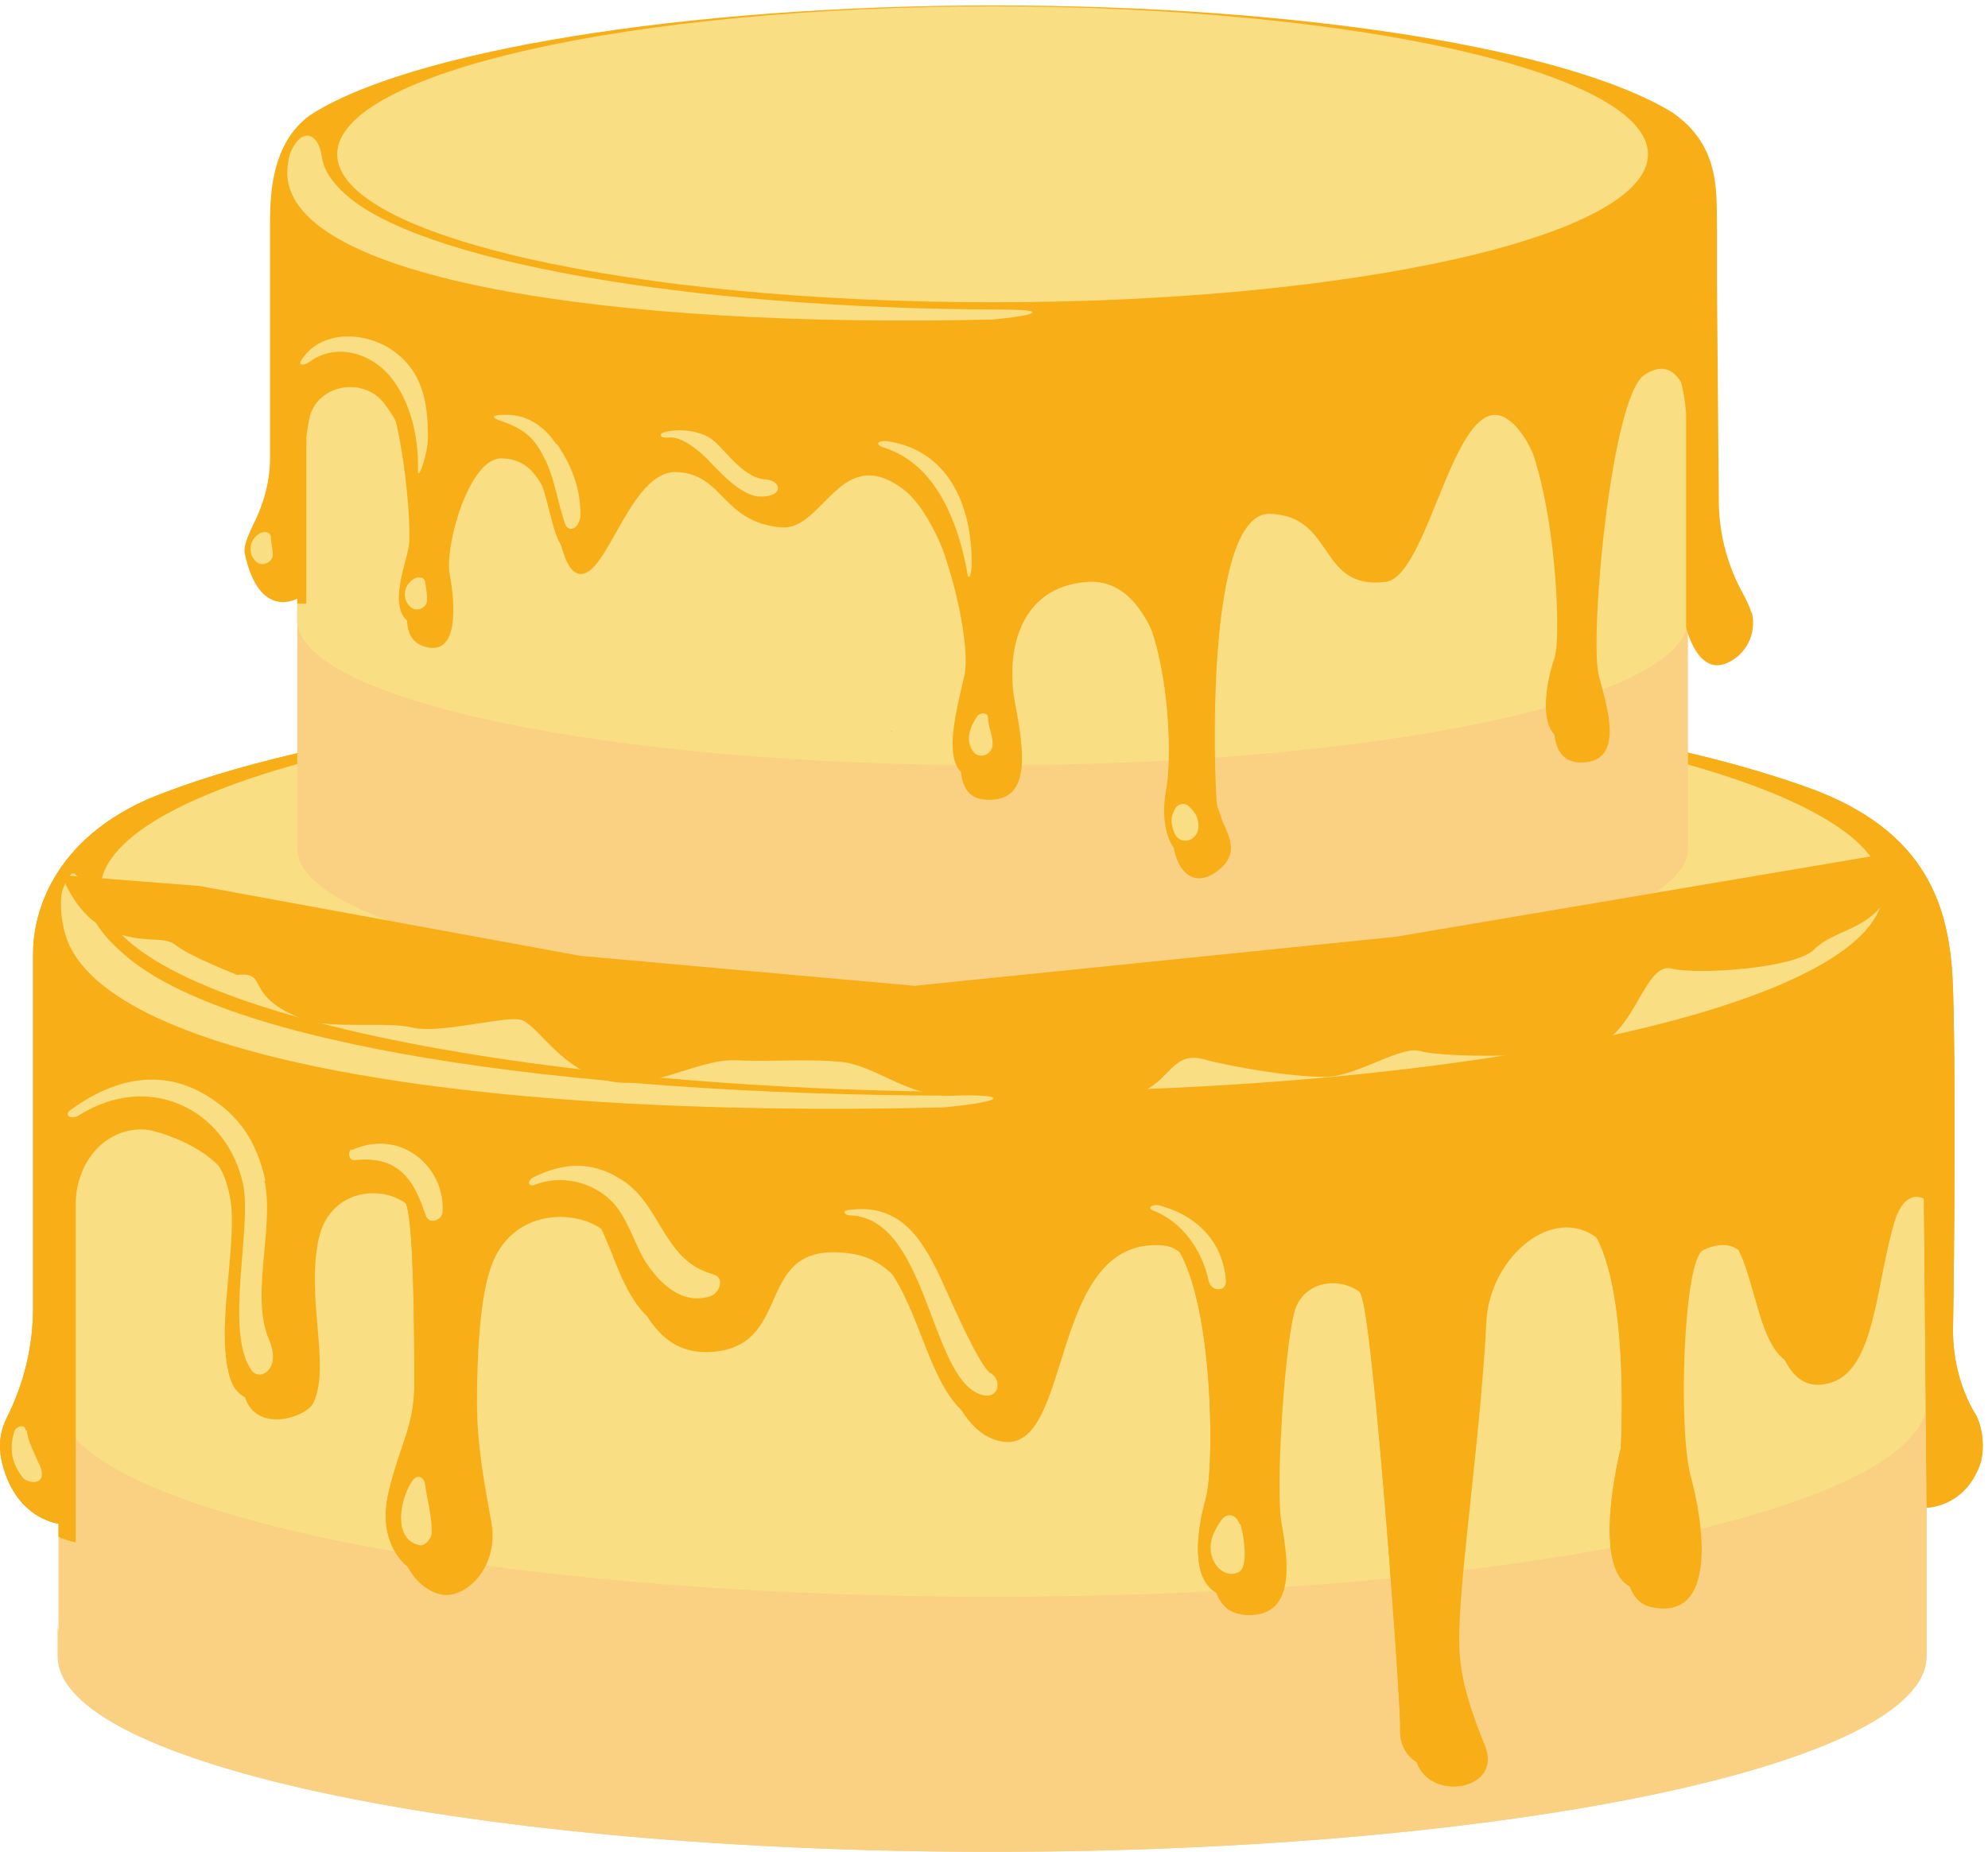
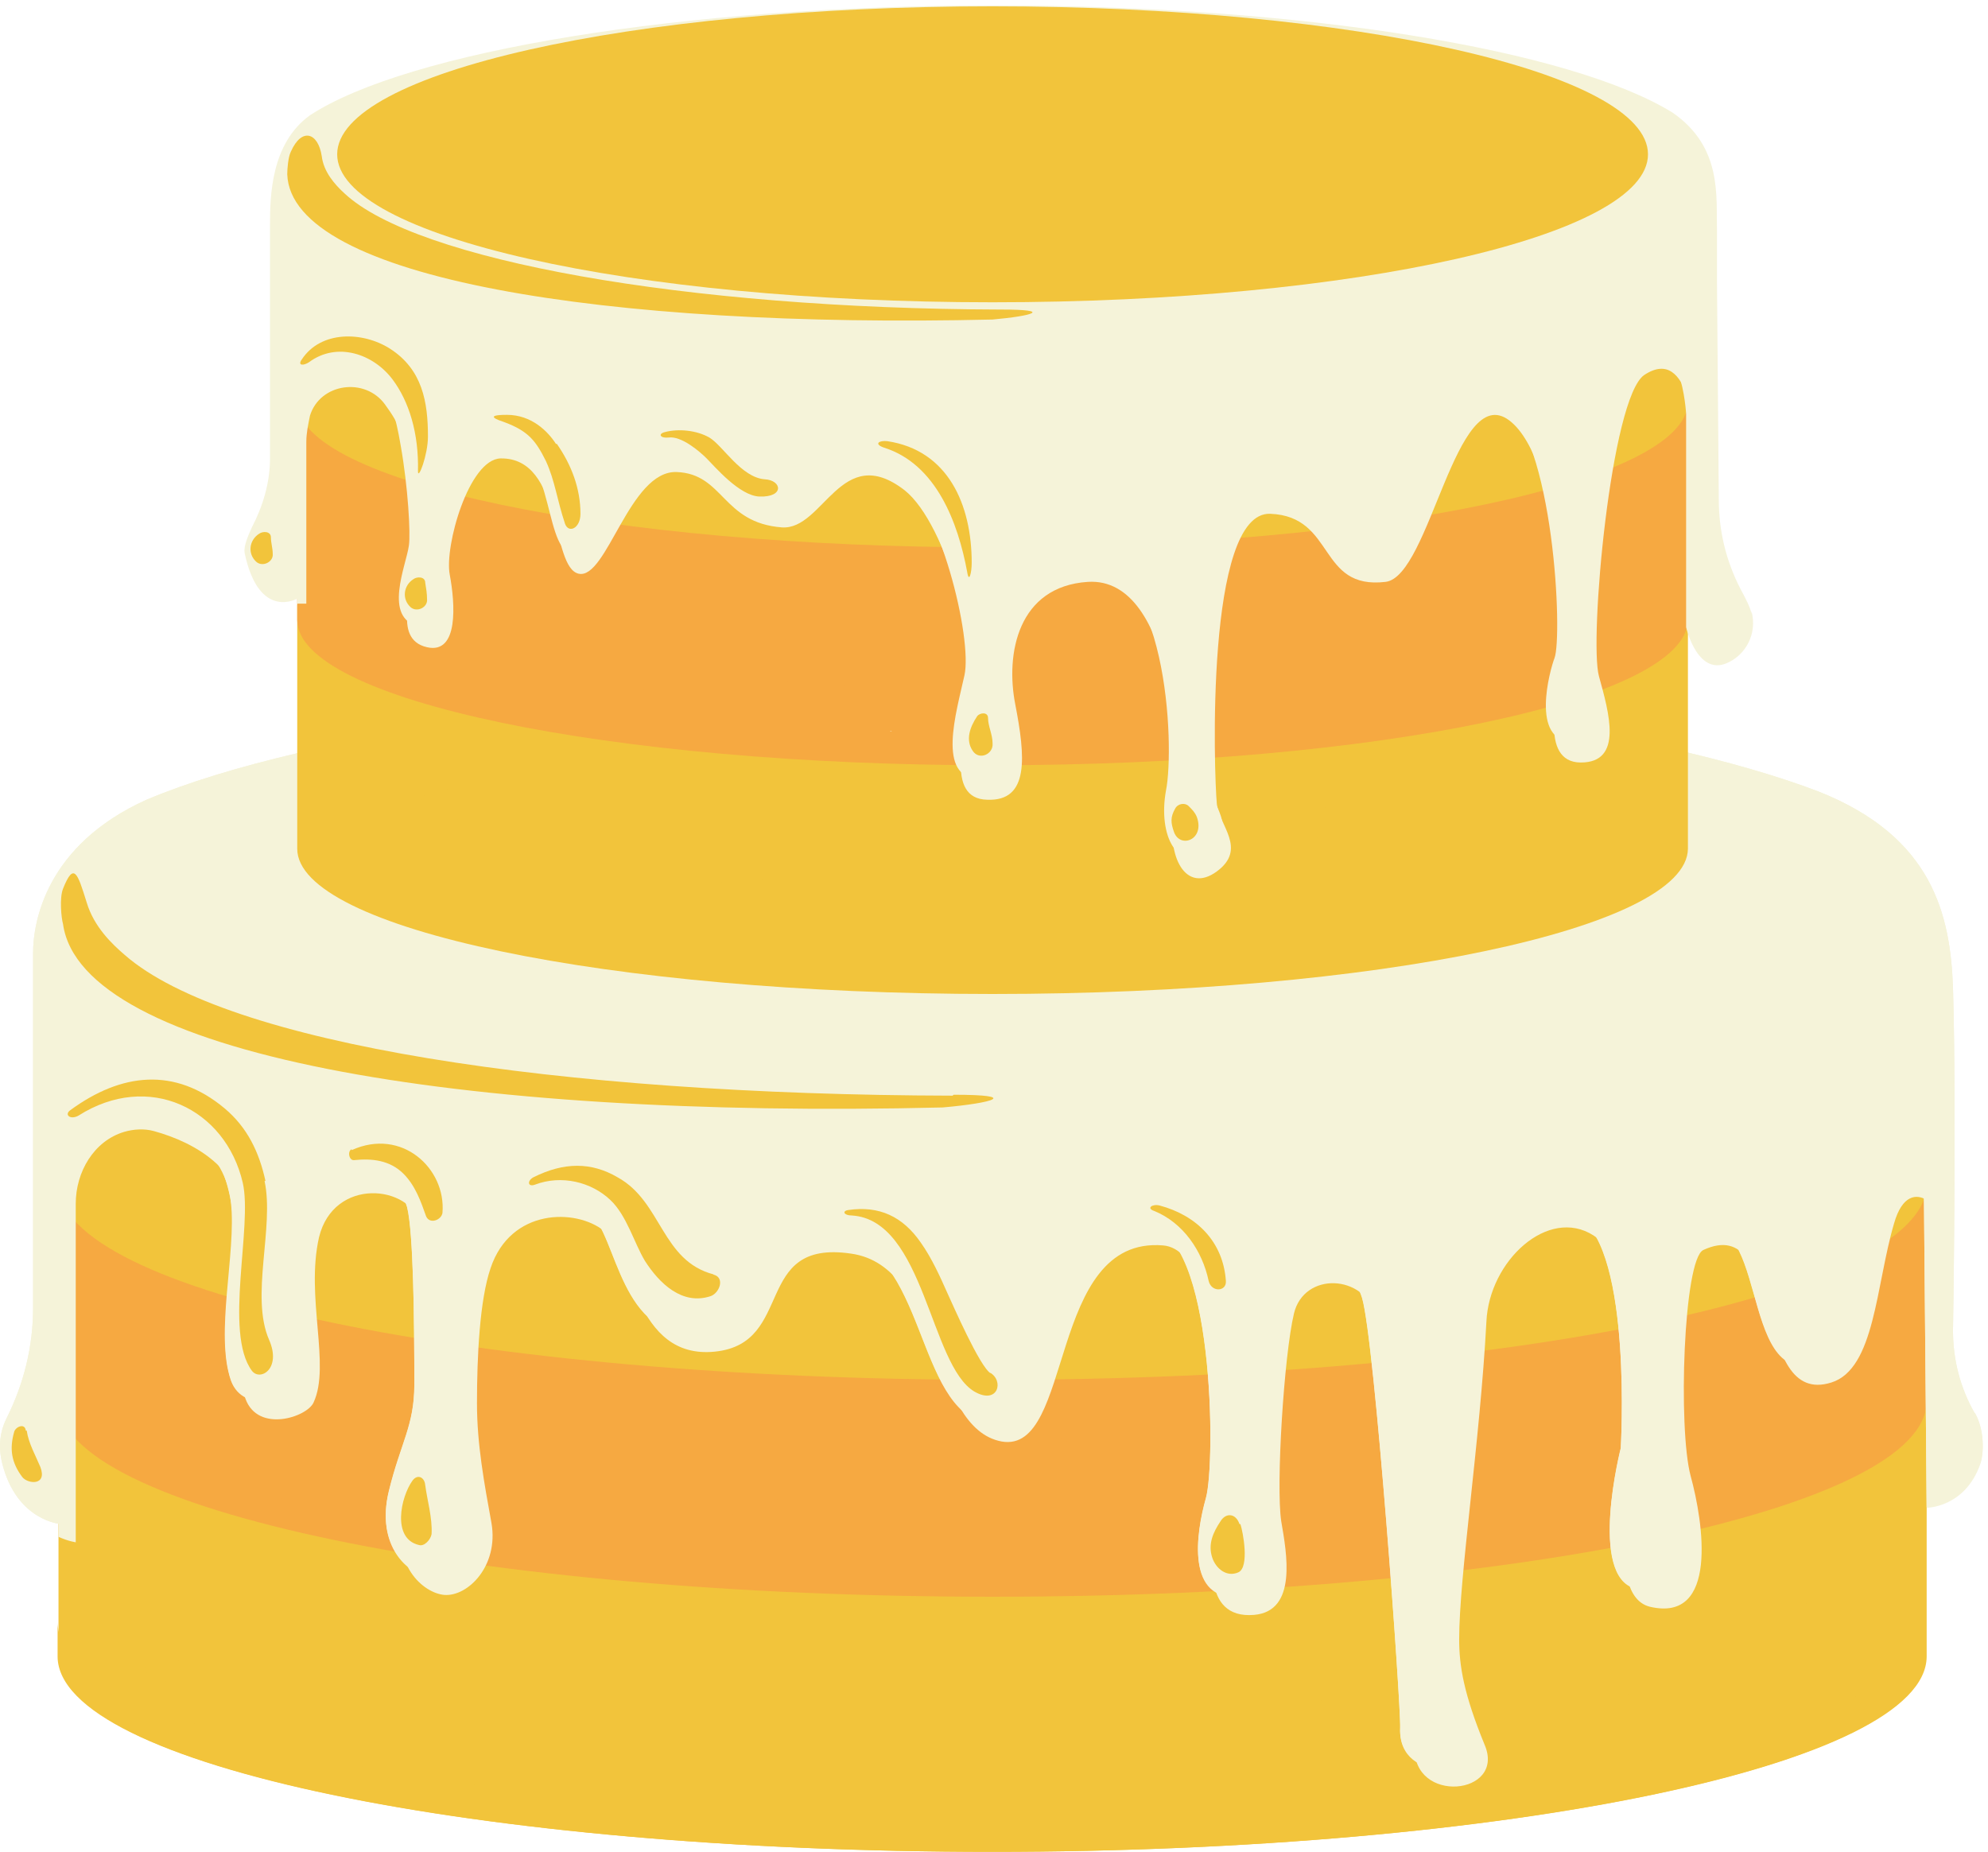
<svg xmlns="http://www.w3.org/2000/svg" width="219" height="204" viewBox="0 0 219 204" fill="none">
-   <path d="M6.444 146.4V182.5C6.544 194.4 52.544 204 109.344 204C166.144 204 212.144 194.4 212.244 182.5V146.4H6.444Z" fill="#FAD082" />
-   <path d="M109.244 200.2C52.544 200.2 6.444 190.6 6.344 178.7V182.5C6.444 194.4 52.444 204 109.244 204C166.044 204 212.044 194.4 212.144 182.5V178.7C212.044 190.6 166.044 200.2 109.244 200.2Z" fill="#FAD082" />
-   <path d="M6.444 118.3V154.4C6.544 166.3 52.544 175.9 109.344 175.9C166.144 175.9 212.144 166.3 212.244 154.4V118.3H6.444Z" fill="#F9DE83" />
-   <path d="M6.444 102.6V130.5C6.544 142.4 52.544 152 109.344 152C166.144 152 212.144 142.4 212.244 130.5V102.6H6.444Z" fill="#F9DE83" />
-   <path d="M217.544 155.7C215.944 152.9 215.144 149.8 215.144 146.6C215.144 146.6 215.544 122.5 215.144 108.8C214.844 100.8 212.944 92.2 200.344 87.2C181.944 80.2 148.044 75.5 109.344 75.5C70.644 75.5 33.944 80.6 16.144 88.1C5.044 93.1 3.644 101.6 3.644 105C3.644 117 3.644 144.1 3.644 144.1C3.644 148.3 2.644 152.4 0.744 156.2C-0.256 158.2 -0.056 160 0.244 161.2C1.844 167.6 6.744 167.9 6.744 167.9V130.6C6.744 127.1 8.744 123.7 12.044 122.7C13.044 122.4 14.244 122.3 15.344 122.6C20.044 123.9 24.844 126.8 25.444 132.5C26.044 138.1 23.644 146.9 25.444 152.1C26.844 155.9 32.244 154.1 32.944 152.5C34.844 148.4 32.044 140.9 33.544 134.3C35.144 127.7 43.544 128.4 44.844 133C45.544 135.8 45.644 145.4 45.644 152.6C45.644 157.1 44.144 159 42.844 164.3C41.344 170.4 45.044 173.5 47.344 173.7C49.944 173.9 53.344 170.5 52.544 165.8C51.744 161.4 50.944 157.1 50.944 152.6C50.944 147.4 51.244 141.2 52.444 137.7C54.644 131.1 61.844 131.1 64.944 133.6C68.044 136.1 68.244 147.8 77.144 146.9C86.044 146 81.244 134.5 92.144 136.1C102.144 137.5 100.744 155.3 108.744 156.8C116.744 158.2 113.744 134.1 126.544 135.2C133.744 135.8 133.944 161.2 132.844 165.1C131.744 169 130.644 176.4 136.544 175.9C141.344 175.5 140.144 169.1 139.544 165.6C138.944 161.7 139.844 147.3 140.944 142.7C142.044 138.1 148.644 138.3 150.044 143C151.444 147.7 154.344 188 154.244 190.4C153.944 196.8 164.344 195.8 161.944 190.2C159.644 184.6 159.144 181.5 159.144 178.6C159.144 171.6 161.444 156.8 162.144 143.6C162.444 136.9 168.944 130.9 173.944 134.1C179.844 137.9 178.544 159.6 178.544 159.6C178.544 159.6 174.944 173.7 180.144 175C187.744 176.8 186.044 165.7 184.644 160.6C183.244 155.4 183.844 136.7 186.044 135.7C195.144 131.5 191.244 153.1 200.144 150.2C204.944 148.7 205.044 139.5 207.044 132.7C208.644 127.4 211.944 130.5 211.944 132.1L212.244 166.1C212.244 166.1 216.444 166.1 218.144 161.3C218.544 160.2 218.644 157.6 217.544 155.7Z" fill="#F8AE17" />
-   <path d="M6.444 119.5V169.3C7.544 169.8 8.344 169.9 8.344 169.9V132.6C8.344 129.1 10.344 125.7 13.644 124.7C14.644 124.4 15.844 124.3 16.944 124.6C21.644 125.9 26.444 128.8 27.044 134.5C27.644 140.1 25.144 148.9 27.044 154.1C28.444 157.9 33.844 156.1 34.544 154.5C36.444 150.4 33.644 142.9 35.144 136.3C36.744 129.7 45.144 130.4 46.444 135C47.244 137.8 47.244 147.4 47.244 154.6C47.244 159.1 45.744 161 44.444 166.3C42.944 172.4 46.644 175.5 48.944 175.7C51.544 175.9 54.944 172.5 54.144 167.8C53.344 163.4 52.544 159.1 52.544 154.6C52.544 149.4 52.844 143.2 54.044 139.7C56.244 133.1 63.444 133.1 66.544 135.6C69.644 138.1 69.844 149.8 78.744 148.9C87.644 148 82.844 136.5 93.744 138.1C103.744 139.5 102.344 157.3 110.344 158.8C118.344 160.2 115.344 136.1 128.144 137.2C135.344 137.8 135.544 163.2 134.444 167.1C133.344 171 132.244 178.4 138.144 177.9C142.944 177.5 141.744 171.1 141.144 167.6C140.544 163.7 141.444 149.3 142.544 144.7C143.644 140.1 150.244 140.3 151.644 145C153.044 149.7 155.944 190 155.844 192.4C155.544 198.8 165.944 197.8 163.544 192.2C161.244 186.6 160.744 183.5 160.744 180.6C160.744 173.6 163.044 158.8 163.744 145.6C164.044 138.9 170.544 132.9 175.544 136.1C181.444 139.9 180.144 161.6 180.144 161.6C180.144 161.6 176.544 175.7 181.744 177C189.344 178.8 187.644 167.7 186.244 162.6C184.844 157.4 185.444 138.7 187.644 137.7C196.744 133.5 192.844 155.1 201.744 152.3C206.544 150.8 206.644 141.6 208.644 134.8C209.544 131.6 211.144 131.5 212.244 132.2V102.8H6.444V119.7V119.5Z" fill="#F8AE17" />
-   <path d="M66.644 158.5C66.644 156.7 65.144 155.2 63.344 155.2C61.544 155.2 60.044 156.7 60.044 158.5C60.044 160.3 61.544 161.8 63.344 161.8C65.144 161.8 66.644 160.3 66.644 158.5Z" fill="#F9DE83" />
-   <path d="M86.344 167C86.344 165.4 85.044 164.2 83.544 164.2C82.044 164.2 80.744 165.5 80.744 167C80.744 168.5 82.044 169.8 83.544 169.8C85.044 169.8 86.344 168.5 86.344 167Z" fill="#F9DE83" />
-   <path d="M115.044 167.5C117.64 167.5 119.744 165.396 119.744 162.8C119.744 160.204 117.64 158.1 115.044 158.1C112.448 158.1 110.344 160.204 110.344 162.8C110.344 165.396 112.448 167.5 115.044 167.5Z" fill="#F9DE83" />
-   <path d="M32.844 162.8C32.844 161.5 31.744 160.5 30.544 160.5C29.344 160.5 28.244 161.6 28.244 162.8C28.244 164 29.344 165.1 30.544 165.1C31.744 165.1 32.844 164 32.844 162.8Z" fill="#F9DE83" />
-   <path d="M58.744 189.5C58.744 188.5 57.944 187.6 56.844 187.6C55.744 187.6 54.944 188.4 54.944 189.5C54.944 190.6 55.744 191.4 56.844 191.4C57.944 191.4 58.744 190.6 58.744 189.5Z" fill="#FAD082" />
-   <path d="M80.244 186.7C80.244 185.1 78.944 183.9 77.444 183.9C75.944 183.9 74.644 185.2 74.644 186.7C74.644 188.2 75.944 189.5 77.444 189.5C78.944 189.5 80.244 188.2 80.244 186.7Z" fill="#FAD082" />
-   <path d="M106.144 197.5C106.144 195.9 104.844 194.7 103.344 194.7C101.844 194.7 100.544 196 100.544 197.5C100.544 199 101.844 200.3 103.344 200.3C104.844 200.3 106.144 199 106.144 197.5Z" fill="#FAD082" />
-   <path d="M19.744 183.4C19.744 182.4 18.944 181.5 17.844 181.5C16.744 181.5 15.944 182.3 15.944 183.4C15.944 184.5 16.744 185.3 17.844 185.3C18.944 185.3 19.744 184.5 19.744 183.4Z" fill="#FAD082" />
-   <path d="M145.544 187.6C145.544 186.3 144.444 185.3 143.244 185.3C142.044 185.3 140.944 186.4 140.944 187.6C140.944 188.8 142.044 189.9 143.244 189.9C144.444 189.9 145.544 188.8 145.544 187.6Z" fill="#FAD082" />
-   <path d="M199.544 178.3C199.544 176.7 198.244 175.5 196.744 175.5C195.244 175.5 193.944 176.8 193.944 178.3C193.944 179.8 195.244 181.1 196.744 181.1C198.244 181.1 199.544 179.8 199.544 178.3Z" fill="#FAD082" />
-   <path d="M189.844 189.5C189.844 188.3 188.944 187.4 187.744 187.4C186.544 187.4 185.644 188.3 185.644 189.5C185.644 190.7 186.544 191.6 187.744 191.6C188.944 191.6 189.844 190.7 189.844 189.5Z" fill="#FAD082" />
-   <path d="M179.344 186.7C179.344 184.9 177.844 183.4 176.044 183.4C174.244 183.4 172.744 184.9 172.744 186.7C172.744 188.5 174.244 190 176.044 190C177.844 190 179.344 188.5 179.344 186.7Z" fill="#FAD082" />
-   <path d="M217.544 155.7C215.944 152.9 215.144 149.8 215.144 146.6C215.144 146.6 215.544 122.5 215.144 108.8C214.844 100.8 212.944 92.2 200.344 87.2C181.944 80.2 148.044 75.5 109.344 75.5C70.644 75.5 33.944 80.6 16.144 88.1C5.044 93.1 3.644 101.6 3.644 105C3.644 117 3.644 144.1 3.644 144.1C3.644 148.3 2.644 152.4 0.744 156.2C-0.256 158.2 -0.056 160 0.244 161.2C1.844 167.6 6.744 167.9 6.744 167.9V130.6C6.744 127.1 8.744 123.7 12.044 122.7C13.044 122.4 23.244 120.1 25.444 132.4C26.444 138 23.644 146.8 25.444 152C26.844 155.8 32.244 154 32.944 152.4C34.844 148.3 32.044 140.8 33.544 134.2C35.144 127.6 43.544 128.3 44.844 132.9C45.544 135.7 45.644 145.3 45.644 152.5C45.644 157 44.144 158.9 42.844 164.2C41.344 170.3 45.044 173.4 47.344 173.6C49.944 173.8 53.344 170.4 52.544 165.7C51.744 161.3 50.944 157 50.944 152.5C50.944 147.3 51.244 141.1 52.444 137.6C54.644 131 61.844 131 64.944 133.5C68.044 136 68.244 147.7 77.144 146.8C86.044 145.9 81.244 134.4 92.144 136C102.144 137.4 100.744 155.2 108.744 156.7C116.744 158.1 113.744 134 126.544 135.1C133.744 135.7 133.944 161.1 132.844 165C131.744 168.9 130.644 176.3 136.544 175.8C141.344 175.4 140.144 169 139.544 165.5C138.944 161.6 139.844 147.2 140.944 142.6C142.044 138 148.644 138.2 150.044 142.9C151.444 147.6 154.344 187.9 154.244 190.3C153.944 196.7 164.344 195.7 161.944 190.1C159.644 184.5 159.144 181.4 159.144 178.5C159.144 171.5 161.444 156.7 162.144 143.5C162.444 136.8 168.944 130.8 173.944 134C179.844 137.8 178.544 159.5 178.544 159.5C178.544 159.5 174.944 173.6 180.144 174.9C187.744 176.7 186.044 165.6 184.644 160.5C183.244 155.3 183.844 136.6 186.044 135.6C195.144 131.4 191.244 153 200.144 150.1C204.944 148.6 205.044 139.4 207.044 132.6C208.644 127.3 211.944 130.4 211.944 132L212.244 166C212.244 166 216.444 166 218.144 161.2C218.544 160.1 218.644 157.5 217.544 155.6V155.7Z" fill="#F8AE17" />
-   <path d="M207.444 98.1C207.444 110.4 163.444 120.3 109.244 120.3C55.044 120.3 11.044 110.4 11.044 98.1C11.044 85.8 55.044 75.9 109.244 75.9C163.444 75.9 207.444 85.8 207.444 98.1Z" fill="#F9DE83" />
-   <path d="M104.944 120.7C61.344 120.6 24.944 115 13.744 105.2C12.344 104 10.344 102.1 9.544 99.4C8.544 96.2 8.144 94.9 6.944 97.9C6.544 98.9 6.744 101.1 6.944 101.8C8.944 116.1 50.244 123.3 103.844 122C109.544 121.5 112.344 120.6 105.044 120.6L104.944 120.7Z" fill="#F9DE83" />
-   <path d="M2.844 157.6C2.744 156.7 1.644 157.2 1.544 157.8C1.044 159.6 1.244 161.1 2.444 162.7C3.044 163.5 5.244 163.7 4.444 161.6C3.944 160.4 3.144 159 2.944 157.6H2.844Z" fill="#F9DE83" />
-   <path d="M29.244 130.1C28.544 126.9 27.244 124.2 24.744 122.1C19.244 117.5 13.344 118.2 7.744 122.3C7.044 122.8 7.744 123.4 8.644 122.9C16.344 118 24.844 122.1 26.744 130.3C27.844 135.1 24.644 146.8 27.744 151C28.644 152.2 31.044 150.8 29.644 147.6C27.544 142.8 30.244 135.2 29.144 130.1H29.244Z" fill="#F9DE83" />
-   <path d="M46.844 163.7C46.844 162.8 46.044 162.3 45.444 163.1C44.144 164.9 43.144 169.5 46.144 170.2C46.744 170.4 47.444 169.6 47.544 169C47.644 167.2 47.044 165.2 46.844 163.6V163.7Z" fill="#F9DE83" />
-   <path d="M78.644 140.4C72.844 138.9 72.944 132.4 68.044 129.7C65.144 128 62.144 128 58.744 129.7C58.044 130.1 58.144 130.8 58.944 130.5C61.844 129.4 65.144 130.2 67.244 132.2C69.044 133.9 69.844 136.9 71.044 138.9C72.644 141.4 75.144 143.8 78.244 142.8C79.244 142.5 79.944 140.7 78.544 140.4H78.644Z" fill="#F9DE83" />
-   <path d="M38.744 126.6C38.244 126.8 38.444 127.9 39.044 127.8C40.944 127.6 42.944 127.8 44.444 129.3C45.744 130.6 46.344 132.3 46.944 134C47.344 134.9 48.644 134.4 48.744 133.6C49.144 128.7 44.244 124.2 38.744 126.7V126.6Z" fill="#F9DE83" />
-   <path d="M109.144 151.3C107.944 150.6 104.944 143.7 104.344 142.4C103.544 140.6 102.644 138.6 101.444 136.9C99.444 134 96.844 132.8 93.444 133.3C92.744 133.4 92.944 133.9 93.844 133.9C101.844 134.4 102.444 150.4 107.344 153.3C109.944 154.8 110.644 152.1 109.044 151.2L109.144 151.3Z" fill="#F9DE83" />
-   <path d="M127.744 132.8C126.944 132.6 126.244 133.1 127.144 133.4C130.344 134.7 132.444 137.8 133.144 141.1C133.444 142.4 135.144 142.3 135.044 141.1C134.744 136.8 131.844 133.9 127.744 132.8Z" fill="#F9DE83" />
-   <path d="M136.544 167.9C136.144 166.7 135.044 166.6 134.444 167.6C133.644 168.8 133.044 170.1 133.544 171.6C133.944 172.8 135.144 173.8 136.444 173.2C137.644 172.6 136.944 168.8 136.644 167.9H136.544Z" fill="#F9DE83" />
-   <path d="M32.744 66.6V93.5C32.744 102.3 67.044 109.5 109.344 109.5C151.644 109.5 185.844 102.3 185.944 93.5V66.6H32.744Z" fill="#FAD082" />
-   <path d="M32.744 41.4V68.3C32.744 77.1 67.044 84.3 109.344 84.3C151.644 84.3 185.844 77.1 185.944 68.3V41.4H32.744Z" fill="#F9DE83" />
-   <path d="M32.744 19.5V44.3C32.744 53.1 67.044 60.3 109.344 60.3C151.644 60.3 185.844 53.1 185.944 44.3V19.5H32.744Z" fill="#F9DE83" />
-   <path d="M32.744 19.5V66.5H33.744V48.7C33.744 47.7 33.944 46.8 34.144 45.8C35.244 42.2 40.244 41.5 42.444 44.6C44.044 46.8 44.444 47.9 45.044 51.4C45.844 55.9 46.144 61.1 45.944 62.4C45.644 64.6 43.044 70.4 47.044 71.3C50.544 72.1 50.144 66.5 49.544 63.3C48.944 60.2 51.644 50.6 55.144 50.5C62.044 50.4 60.644 62.5 63.744 63.2C66.844 63.9 69.344 51.8 74.544 52C79.744 52.2 79.544 57.6 86.144 58.1C90.744 58.4 92.644 48.6 99.644 54C104.444 57.8 108.044 72.6 107.144 76.7C106.244 80.8 104.044 88 108.744 88.1C113.444 88.3 112.944 83.3 111.844 77.6C110.744 72 112.144 64.6 119.844 64.1C129.444 63.5 130.344 84.4 129.344 89.4C128.444 94.4 130.644 98.5 134.044 96C137.444 93.5 134.244 90.9 134.044 88.5C133.744 85.4 132.744 56.3 139.944 56.6C147.144 56.9 145.144 65 152.644 64.1C157.544 63.5 160.344 41.9 166.244 46.3C172.144 50.7 173.044 72.5 172.144 74.8C171.644 76.1 169.444 84 174.144 84C178.844 84 177.244 78.5 176.144 74.5C175.044 70.6 177.444 43.8 181.144 41.3C183.744 39.6 185.044 41.4 185.844 43.5V19.2H32.644L32.744 19.5Z" fill="#F8AE17" />
-   <path d="M94.344 72.6C94.344 70.3 92.444 68.4 90.144 68.4C87.844 68.4 85.944 70.3 85.944 72.6C85.944 74.9 87.844 76.8 90.144 76.8C92.444 76.8 94.344 74.9 94.344 72.6Z" fill="#F9DE83" />
-   <path d="M66.244 67.5C66.244 66.5 65.444 65.6 64.344 65.6C63.244 65.6 62.444 66.4 62.444 67.5C62.444 68.6 63.244 69.4 64.344 69.4C65.444 69.4 66.244 68.6 66.244 67.5Z" fill="#F9DE83" />
-   <path d="M74.644 76.4C74.644 75.4 73.844 74.5 72.744 74.5C71.644 74.5 70.844 75.3 70.844 76.4C70.844 77.5 71.644 78.3 72.744 78.3C73.844 78.3 74.644 77.5 74.644 76.4Z" fill="#F9DE83" />
-   <path d="M155.344 70.8C155.344 69.2 154.044 68 152.544 68C151.044 68 149.744 69.3 149.744 70.8C149.744 72.3 151.044 73.6 152.544 73.6C154.044 73.6 155.344 72.3 155.344 70.8Z" fill="#F9DE83" />
-   <path d="M149.244 91C149.244 89.7 148.144 88.7 146.944 88.7C145.744 88.7 144.644 89.8 144.644 91C144.644 92.2 145.744 93.3 146.944 93.3C148.144 93.3 149.244 92.2 149.244 91Z" fill="#FAD082" />
-   <path d="M170.844 96.1C170.844 94.8 169.744 93.8 168.544 93.8C167.344 93.8 166.244 94.9 166.244 96.1C166.244 97.3 167.344 98.4 168.544 98.4C169.744 98.4 170.844 97.3 170.844 96.1Z" fill="#FAD082" />
-   <path d="M158.644 98.5C158.644 97.7 158.044 97.1 157.244 97.1C156.444 97.1 155.844 97.7 155.844 98.5C155.844 99.3 156.444 99.9 157.244 99.9C158.044 99.9 158.644 99.3 158.644 98.5Z" fill="#FAD082" />
-   <path d="M50.744 89.1C50.744 87.8 49.644 86.8 48.444 86.8C47.244 86.8 46.144 87.9 46.144 89.1C46.144 90.3 47.244 91.4 48.444 91.4C49.644 91.4 50.744 90.3 50.744 89.1Z" fill="#FAD082" />
-   <path d="M61.044 97.5C61.044 96.7 60.444 96.1 59.644 96.1C58.844 96.1 58.244 96.7 58.244 97.5C58.244 98.3 58.844 98.9 59.644 98.9C60.444 98.9 61.044 98.3 61.044 97.5Z" fill="#FAD082" />
-   <path d="M84.044 97.5C84.044 96.2 82.944 95.2 81.744 95.2C80.544 95.2 79.444 96.3 79.444 97.5C79.444 98.7 80.544 99.8 81.744 99.8C82.944 99.8 84.044 98.7 84.044 97.5Z" fill="#FAD082" />
-   <path d="M192.944 67.6C192.844 67 192.344 66 191.744 64.9C190.144 61.8 189.344 58.5 189.344 55L189.144 30.9C189.144 30.9 189.144 26.8 189.144 25.4C189.044 21.6 189.744 16.2 184.244 12.4C173.044 5.5 143.844 0.6 109.444 0.6C75.044 0.6 44.844 5.7 34.144 12.7C29.844 15.8 29.744 21.6 29.744 24.8C29.744 26.7 29.744 30.9 29.744 30.9V50.5C29.744 53.2 28.944 55.8 27.744 58.1C27.244 59.2 26.844 60.2 26.944 60.9C28.544 68.5 32.844 65.9 32.844 65.9V46.4C32.844 45.4 33.044 44.4 33.244 43.5C34.344 39.9 39.344 39.2 41.544 42.3C43.144 44.5 43.544 45.6 44.144 49.1C44.944 53.6 45.244 58.8 45.044 60.1C44.744 62.3 42.144 68.1 46.144 69C49.644 69.8 49.244 64.1 48.644 61C48.044 57.9 50.744 48.3 54.244 48.2C61.144 48.1 59.744 60.2 62.844 60.9C65.944 61.6 68.444 49.5 73.644 49.7C78.844 49.9 78.644 55.3 85.244 55.8C89.844 56.1 91.744 46.3 98.744 51.7C103.544 55.5 107.144 70.3 106.244 74.4C105.344 78.5 103.144 85.7 107.844 85.8C112.544 86 112.044 81 110.944 75.3C109.844 69.7 111.244 62.3 118.944 61.8C128.544 61.2 129.444 82.1 128.444 87.1C127.544 92.1 129.744 96.2 133.144 93.7C136.544 91.2 133.344 88.6 133.144 86.2C132.844 83.1 131.844 54 139.044 54.3C146.244 54.6 144.244 62.7 151.744 61.8C156.644 61.2 159.444 39.6 165.344 44C171.244 48.4 172.144 70.2 171.244 72.5C170.744 73.8 168.544 81.7 173.244 81.7C177.944 81.7 176.344 76.2 175.244 72.2C174.144 68.3 176.544 41.5 180.244 39C185.244 35.7 185.744 45.6 185.744 45.6V69.1C185.744 69.1 187.044 74.8 190.544 72.9C192.144 72.1 193.644 70 192.944 67.3V67.6Z" fill="#F8AE17" />
-   <path d="M110.144 34.1C75.544 34 45.844 28.7 37.944 21.3C36.844 20.3 35.644 18.9 35.444 17.2C35.044 14.6 33.244 14 32.044 16.7C31.744 17.3 31.644 18.6 31.644 19.2C32.044 30.7 66.844 36.2 109.344 35.2C113.844 34.8 116.044 34.1 110.244 34.1H110.144Z" fill="#F9DE83" />
-   <path d="M46.844 64.2C46.844 63.5 45.944 63.5 45.544 63.8C44.444 64.5 44.244 66 45.244 66.9C45.944 67.5 47.144 66.9 47.044 66C47.044 65.4 46.944 64.8 46.844 64.2Z" fill="#F9DE83" />
-   <path d="M29.844 59.2C29.844 58.5 28.944 58.5 28.544 58.8C27.444 59.5 27.244 61 28.244 61.9C28.944 62.5 30.144 61.9 30.044 61C30.044 60.4 29.844 59.8 29.844 59.2Z" fill="#F9DE83" />
-   <path d="M42.944 38.4C39.944 36.5 35.344 36.4 33.244 39.6C32.744 40.3 33.444 40.3 34.044 39.9C37.144 37.6 41.144 39 43.244 41.8C45.044 44.2 46.144 47.7 46.044 51.9C46.044 53 47.144 50.1 47.144 48.1C47.144 44.3 46.544 40.7 42.944 38.4Z" fill="#F9DE83" />
-   <path d="M61.244 48.9C60.344 47.5 58.544 45.7 55.844 45.7C53.144 45.7 54.944 46.3 55.544 46.5C58.244 47.5 59.044 48.6 60.144 50.8C61.144 53 61.344 55 62.244 57.7C62.644 58.8 63.944 58.2 63.944 56.6C63.944 53.8 62.944 51.2 61.344 48.9H61.244Z" fill="#F9DE83" />
-   <path d="M84.244 52.8C81.644 52.6 79.644 49.1 78.144 48.2C76.744 47.4 74.744 47.2 73.244 47.6C72.444 47.8 72.744 48.3 73.644 48.2C75.044 48 77.044 49.7 77.844 50.5C78.744 51.4 81.444 54.6 83.644 54.7C86.444 54.8 86.144 52.9 84.244 52.8Z" fill="#F9DE83" />
-   <path d="M97.744 48.6C96.844 48.5 96.244 48.9 97.344 49.3C103.144 51.1 105.544 57.6 106.544 63C106.744 64.3 107.044 63.1 107.044 62C107.044 55.6 104.444 49.6 97.744 48.6Z" fill="#F9DE83" />
-   <path d="M108.844 79.1C108.844 78.4 107.944 78.5 107.644 78.9C106.844 80.1 106.344 81.5 107.144 82.7C107.844 83.8 109.444 83.1 109.344 81.9C109.344 80.9 108.844 80 108.844 79.1Z" fill="#F9DE83" />
-   <path d="M131.844 90C131.644 89.5 131.344 89.2 130.944 88.8C130.544 88.4 129.744 88.5 129.444 89.1C128.944 90 128.944 90.6 129.344 91.7C130.044 93.5 132.744 92.5 131.844 90Z" fill="#F9DE83" />
-   <path d="M181.544 17C181.544 26 149.244 33.3 109.344 33.3C69.444 33.3 37.144 26 37.144 17C37.144 8 69.444 0.7 109.344 0.7C149.244 0.7 181.544 8 181.544 17Z" fill="#F9DE83" />
-   <path d="M6.844 96.4C6.844 96.4 8.244 100.9 12.044 102.5C15.844 104.1 17.944 103 19.344 104.1C20.744 105.3 26.144 107.4 26.144 107.4C29.744 107 26.644 109.7 33.444 112.3C36.344 113.4 42.644 112.5 45.444 113.2C48.244 113.9 55.344 112 57.144 112.3C59.044 112.5 61.144 117.2 66.344 118.9C71.544 120.5 76.644 116.6 81.144 116.8C84.644 117 89.144 116.6 92.844 117C96.644 117.5 100.144 120.9 105.044 120.7C109.944 120.5 123.744 121.4 126.344 120C128.944 118.6 129.444 115.8 132.644 116.7C135.944 117.6 143.244 118.8 146.444 118.6C149.744 118.4 154.444 115.1 156.544 115.8C158.644 116.5 172.744 116.7 176.444 114.9C180.244 113 181.344 106 184.144 106.7C186.944 107.4 197.744 106.7 199.844 104.6C201.944 102.5 205.444 102.5 207.544 99.4C209.644 96.3 206.944 94.2 206.944 94.2L153.744 103.2L100.744 108.6L63.944 105.3L21.944 97.6L6.644 96.4H6.844Z" fill="#F8AE17" />
-   <path d="M98.244 80.6C98.244 80.6 98.144 80.6 98.044 80.5C98.044 80.5 98.144 80.5 98.244 80.6Z" fill="#F8AE17" />
+   <path d="M6.444 146.4V182.5C6.544 194.4 52.544 204 109.344 204C166.144 204 212.144 194.4 212.244 182.5V146.4H6.444Z" fill="#F2C43B" />
+   <path d="M109.244 200.2C52.544 200.2 6.444 190.6 6.344 178.7V182.5C6.444 194.4 52.444 204 109.244 204C166.044 204 212.044 194.4 212.144 182.5V178.7C212.044 190.6 166.044 200.2 109.244 200.2Z" fill="#F2C43B" />
+   <path d="M6.444 118.3V154.4C6.544 166.3 52.544 175.9 109.344 175.9C166.144 175.9 212.144 166.3 212.244 154.4V118.3H6.444Z" fill="#F6A941" />
+   <path d="M6.444 102.6V130.5C6.544 142.4 52.544 152 109.344 152C166.144 152 212.144 142.4 212.244 130.5V102.6H6.444Z" fill="#F2C43B" />
+   <path d="M217.544 155.7C215.944 152.9 215.144 149.8 215.144 146.6C215.144 146.6 215.544 122.5 215.144 108.8C214.844 100.8 212.944 92.2 200.344 87.2C181.944 80.2 148.044 75.5 109.344 75.5C70.644 75.5 33.944 80.6 16.144 88.1C5.044 93.1 3.644 101.6 3.644 105C3.644 117 3.644 144.1 3.644 144.1C3.644 148.3 2.644 152.4 0.744 156.2C-0.256 158.2 -0.056 160 0.244 161.2C1.844 167.6 6.744 167.9 6.744 167.9V130.6C6.744 127.1 8.744 123.7 12.044 122.7C13.044 122.4 14.244 122.3 15.344 122.6C20.044 123.9 24.844 126.8 25.444 132.5C26.044 138.1 23.644 146.9 25.444 152.1C26.844 155.9 32.244 154.1 32.944 152.5C34.844 148.4 32.044 140.9 33.544 134.3C35.144 127.7 43.544 128.4 44.844 133C45.544 135.8 45.644 145.4 45.644 152.6C45.644 157.1 44.144 159 42.844 164.3C41.344 170.4 45.044 173.5 47.344 173.7C49.944 173.9 53.344 170.5 52.544 165.8C51.744 161.4 50.944 157.1 50.944 152.6C50.944 147.4 51.244 141.2 52.444 137.7C54.644 131.1 61.844 131.1 64.944 133.6C68.044 136.1 68.244 147.8 77.144 146.9C86.044 146 81.244 134.5 92.144 136.1C102.144 137.5 100.744 155.3 108.744 156.8C116.744 158.2 113.744 134.1 126.544 135.2C133.744 135.8 133.944 161.2 132.844 165.1C131.744 169 130.644 176.4 136.544 175.9C141.344 175.5 140.144 169.1 139.544 165.6C138.944 161.7 139.844 147.3 140.944 142.7C142.044 138.1 148.644 138.3 150.044 143C151.444 147.7 154.344 188 154.244 190.4C153.944 196.8 164.344 195.8 161.944 190.2C159.644 184.6 159.144 181.5 159.144 178.6C159.144 171.6 161.444 156.8 162.144 143.6C162.444 136.9 168.944 130.9 173.944 134.1C179.844 137.9 178.544 159.6 178.544 159.6C178.544 159.6 174.944 173.7 180.144 175C187.744 176.8 186.044 165.7 184.644 160.6C183.244 155.4 183.844 136.7 186.044 135.7C195.144 131.5 191.244 153.1 200.144 150.2C204.944 148.7 205.044 139.5 207.044 132.7C208.644 127.4 211.944 130.5 211.944 132.1L212.244 166.1C212.244 166.1 216.444 166.1 218.144 161.3C218.544 160.2 218.644 157.6 217.544 155.7Z" fill="#F5F3D9" />
+   <path d="M6.444 119.5V169.3C7.544 169.8 8.344 169.9 8.344 169.9V132.6C8.344 129.1 10.344 125.7 13.644 124.7C14.644 124.4 15.844 124.3 16.944 124.6C21.644 125.9 26.444 128.8 27.044 134.5C27.644 140.1 25.144 148.9 27.044 154.1C28.444 157.9 33.844 156.1 34.544 154.5C36.444 150.4 33.644 142.9 35.144 136.3C36.744 129.7 45.144 130.4 46.444 135C47.244 137.8 47.244 147.4 47.244 154.6C47.244 159.1 45.744 161 44.444 166.3C42.944 172.4 46.644 175.5 48.944 175.7C51.544 175.9 54.944 172.5 54.144 167.8C53.344 163.4 52.544 159.1 52.544 154.6C52.544 149.4 52.844 143.2 54.044 139.7C56.244 133.1 63.444 133.1 66.544 135.6C69.644 138.1 69.844 149.8 78.744 148.9C87.644 148 82.844 136.5 93.744 138.1C103.744 139.5 102.344 157.3 110.344 158.8C118.344 160.2 115.344 136.1 128.144 137.2C135.344 137.8 135.544 163.2 134.444 167.1C133.344 171 132.244 178.4 138.144 177.9C142.944 177.5 141.744 171.1 141.144 167.6C140.544 163.7 141.444 149.3 142.544 144.7C143.644 140.1 150.244 140.3 151.644 145C153.044 149.7 155.944 190 155.844 192.4C155.544 198.8 165.944 197.8 163.544 192.2C161.244 186.6 160.744 183.5 160.744 180.6C160.744 173.6 163.044 158.8 163.744 145.6C164.044 138.9 170.544 132.9 175.544 136.1C181.444 139.9 180.144 161.6 180.144 161.6C180.144 161.6 176.544 175.7 181.744 177C189.344 178.8 187.644 167.7 186.244 162.6C184.844 157.4 185.444 138.7 187.644 137.7C196.744 133.5 192.844 155.1 201.744 152.3C206.544 150.8 206.644 141.6 208.644 134.8C209.544 131.6 211.144 131.5 212.244 132.2V102.8H6.444V119.7V119.5Z" fill="#F5F3D9" />
+   <path d="M66.644 158.5C66.644 156.7 65.144 155.2 63.344 155.2C61.544 155.2 60.044 156.7 60.044 158.5C60.044 160.3 61.544 161.8 63.344 161.8C65.144 161.8 66.644 160.3 66.644 158.5Z" fill="#F6A941" />
+   <path d="M86.344 167C86.344 165.4 85.044 164.2 83.544 164.2C82.044 164.2 80.744 165.5 80.744 167C80.744 168.5 82.044 169.8 83.544 169.8C85.044 169.8 86.344 168.5 86.344 167Z" fill="#F6A941" />
+   <path d="M115.044 167.5C117.64 167.5 119.744 165.396 119.744 162.8C119.744 160.204 117.64 158.1 115.044 158.1C112.449 158.1 110.344 160.204 110.344 162.8C110.344 165.396 112.449 167.5 115.044 167.5Z" fill="#F6A941" />
+   <path d="M32.844 162.8C32.844 161.5 31.744 160.5 30.544 160.5C29.344 160.5 28.244 161.6 28.244 162.8C28.244 164 29.344 165.1 30.544 165.1C31.744 165.1 32.844 164 32.844 162.8Z" fill="#F6A941" />
+   <path d="M58.744 189.5C58.744 188.5 57.944 187.6 56.844 187.6C55.744 187.6 54.944 188.4 54.944 189.5C54.944 190.6 55.744 191.4 56.844 191.4C57.944 191.4 58.744 190.6 58.744 189.5Z" fill="#F2C43B" />
+   <path d="M80.244 186.7C80.244 185.1 78.944 183.9 77.444 183.9C75.944 183.9 74.644 185.2 74.644 186.7C74.644 188.2 75.944 189.5 77.444 189.5C78.944 189.5 80.244 188.2 80.244 186.7Z" fill="#F2C43B" />
+   <path d="M106.144 197.5C106.144 195.9 104.844 194.7 103.344 194.7C101.844 194.7 100.544 196 100.544 197.5C100.544 199 101.844 200.3 103.344 200.3C104.844 200.3 106.144 199 106.144 197.5Z" fill="#F2C43B" />
+   <path d="M19.744 183.4C19.744 182.4 18.944 181.5 17.844 181.5C16.744 181.5 15.944 182.3 15.944 183.4C15.944 184.5 16.744 185.3 17.844 185.3C18.944 185.3 19.744 184.5 19.744 183.4Z" fill="#F2C43B" />
+   <path d="M145.544 187.6C145.544 186.3 144.444 185.3 143.244 185.3C142.044 185.3 140.944 186.4 140.944 187.6C140.944 188.8 142.044 189.9 143.244 189.9C144.444 189.9 145.544 188.8 145.544 187.6Z" fill="#F2C43B" />
+   <path d="M199.544 178.3C199.544 176.7 198.244 175.5 196.744 175.5C195.244 175.5 193.944 176.8 193.944 178.3C193.944 179.8 195.244 181.1 196.744 181.1C198.244 181.1 199.544 179.8 199.544 178.3Z" fill="#F2C43B" />
+   <path d="M189.844 189.5C189.844 188.3 188.944 187.4 187.744 187.4C186.544 187.4 185.644 188.3 185.644 189.5C185.644 190.7 186.544 191.6 187.744 191.6C188.944 191.6 189.844 190.7 189.844 189.5Z" fill="#F2C43B" />
+   <path d="M179.344 186.7C179.344 184.9 177.844 183.4 176.044 183.4C174.244 183.4 172.744 184.9 172.744 186.7C172.744 188.5 174.244 190 176.044 190C177.844 190 179.344 188.5 179.344 186.7Z" fill="#F2C43B" />
+   <path d="M217.544 155.7C215.944 152.9 215.144 149.8 215.144 146.6C215.144 146.6 215.544 122.5 215.144 108.8C214.844 100.8 212.944 92.2 200.344 87.2C181.944 80.2 148.044 75.5 109.344 75.5C70.644 75.5 33.944 80.6 16.144 88.1C5.044 93.1 3.644 101.6 3.644 105C3.644 117 3.644 144.1 3.644 144.1C3.644 148.3 2.644 152.4 0.744 156.2C-0.256 158.2 -0.056 160 0.244 161.2C1.844 167.6 6.744 167.9 6.744 167.9V130.6C6.744 127.1 8.744 123.7 12.044 122.7C13.044 122.4 23.244 120.1 25.444 132.4C26.444 138 23.644 146.8 25.444 152C26.844 155.8 32.244 154 32.944 152.4C34.844 148.3 32.044 140.8 33.544 134.2C35.144 127.6 43.544 128.3 44.844 132.9C45.544 135.7 45.644 145.3 45.644 152.5C45.644 157 44.144 158.9 42.844 164.2C41.344 170.3 45.044 173.4 47.344 173.6C49.944 173.8 53.344 170.4 52.544 165.7C51.744 161.3 50.944 157 50.944 152.5C50.944 147.3 51.244 141.1 52.444 137.6C54.644 131 61.844 131 64.944 133.5C68.044 136 68.244 147.7 77.144 146.8C86.044 145.9 81.244 134.4 92.144 136C102.144 137.4 100.744 155.2 108.744 156.7C116.744 158.1 113.744 134 126.544 135.1C133.744 135.7 133.944 161.1 132.844 165C131.744 168.9 130.644 176.3 136.544 175.8C141.344 175.4 140.144 169 139.544 165.5C138.944 161.6 139.844 147.2 140.944 142.6C142.044 138 148.644 138.2 150.044 142.9C151.444 147.6 154.344 187.9 154.244 190.3C153.944 196.7 164.344 195.7 161.944 190.1C159.644 184.5 159.144 181.4 159.144 178.5C159.144 171.5 161.444 156.7 162.144 143.5C162.444 136.8 168.944 130.8 173.944 134C179.844 137.8 178.544 159.5 178.544 159.5C178.544 159.5 174.944 173.6 180.144 174.9C187.744 176.7 186.044 165.6 184.644 160.5C183.244 155.3 183.844 136.6 186.044 135.6C195.144 131.4 191.244 153 200.144 150.1C204.944 148.6 205.044 139.4 207.044 132.6C208.644 127.3 211.944 130.4 211.944 132L212.244 166C212.244 166 216.444 166 218.144 161.2C218.544 160.1 218.644 157.5 217.544 155.6V155.7Z" fill="#F5F3D9" />
+   <path d="M207.444 98.1C207.444 110.4 163.444 120.3 109.244 120.3C55.044 120.3 11.044 110.4 11.044 98.1C11.044 85.8 55.044 75.9 109.244 75.9C163.444 75.9 207.444 85.8 207.444 98.1Z" fill="#F5F3D9" />
+   <path d="M104.944 120.7C61.344 120.6 24.944 115 13.744 105.2C12.344 104 10.344 102.1 9.544 99.4C8.544 96.2 8.144 94.9 6.944 97.9C6.544 98.9 6.744 101.1 6.944 101.8C8.944 116.1 50.244 123.3 103.844 122C109.544 121.5 112.344 120.6 105.044 120.6L104.944 120.7Z" fill="#F2C43B" />
+   <path d="M2.844 157.6C2.744 156.7 1.644 157.2 1.544 157.8C1.044 159.6 1.244 161.1 2.444 162.7C3.044 163.5 5.244 163.7 4.444 161.6C3.944 160.4 3.144 159 2.944 157.6H2.844Z" fill="#F2C43B" />
+   <path d="M29.244 130.1C28.544 126.9 27.244 124.2 24.744 122.1C19.244 117.5 13.344 118.2 7.744 122.3C7.044 122.8 7.744 123.4 8.644 122.9C16.344 118 24.844 122.1 26.744 130.3C27.844 135.1 24.644 146.8 27.744 151C28.644 152.2 31.044 150.8 29.644 147.6C27.544 142.8 30.244 135.2 29.144 130.1H29.244Z" fill="#F2C43B" />
+   <path d="M46.844 163.7C46.844 162.8 46.044 162.3 45.444 163.1C44.144 164.9 43.144 169.5 46.144 170.2C46.744 170.4 47.444 169.6 47.544 169C47.644 167.2 47.044 165.2 46.844 163.6V163.7Z" fill="#F2C43B" />
+   <path d="M78.644 140.4C72.844 138.9 72.944 132.4 68.044 129.7C65.144 128 62.144 128 58.744 129.7C58.044 130.1 58.144 130.8 58.944 130.5C61.844 129.4 65.144 130.2 67.244 132.2C69.044 133.9 69.844 136.9 71.044 138.9C72.644 141.4 75.144 143.8 78.244 142.8C79.244 142.5 79.944 140.7 78.544 140.4H78.644Z" fill="#F2C43B" />
+   <path d="M38.744 126.6C38.244 126.8 38.444 127.9 39.044 127.8C40.944 127.6 42.944 127.8 44.444 129.3C45.744 130.6 46.344 132.3 46.944 134C47.344 134.9 48.644 134.4 48.744 133.6C49.144 128.7 44.244 124.2 38.744 126.7V126.6Z" fill="#F2C43B" />
+   <path d="M109.144 151.3C107.944 150.6 104.944 143.7 104.344 142.4C103.544 140.6 102.644 138.6 101.444 136.9C99.444 134 96.844 132.8 93.444 133.3C92.744 133.4 92.944 133.9 93.844 133.9C101.844 134.4 102.444 150.4 107.344 153.3C109.944 154.8 110.644 152.1 109.044 151.2L109.144 151.3Z" fill="#F2C43B" />
+   <path d="M127.744 132.8C126.944 132.6 126.244 133.1 127.144 133.4C130.344 134.7 132.444 137.8 133.144 141.1C133.444 142.4 135.144 142.3 135.044 141.1C134.744 136.8 131.844 133.9 127.744 132.8Z" fill="#F2C43B" />
+   <path d="M136.544 167.9C136.144 166.7 135.044 166.6 134.444 167.6C133.644 168.8 133.044 170.1 133.544 171.6C133.944 172.8 135.144 173.8 136.444 173.2C137.644 172.6 136.944 168.8 136.644 167.9H136.544Z" fill="#F2C43B" />
+   <path d="M32.744 66.6V93.5C32.744 102.3 67.044 109.5 109.344 109.5C151.644 109.5 185.844 102.3 185.944 93.5V66.6H32.744Z" fill="#F2C43B" />
+   <path d="M32.744 41.4V68.3C32.744 77.1 67.044 84.3 109.344 84.3C151.644 84.3 185.844 77.1 185.944 68.3V41.4H32.744Z" fill="#F6A941" />
+   <path d="M32.744 19.5V44.3C32.744 53.1 67.044 60.3 109.344 60.3C151.644 60.3 185.844 53.1 185.944 44.3V19.5H32.744Z" fill="#F2C43B" />
+   <path d="M32.744 19.5V66.5H33.744V48.7C33.744 47.7 33.944 46.8 34.144 45.8C35.244 42.2 40.244 41.5 42.444 44.6C44.044 46.8 44.444 47.9 45.044 51.4C45.844 55.9 46.144 61.1 45.944 62.4C45.644 64.6 43.044 70.4 47.044 71.3C50.544 72.1 50.144 66.5 49.544 63.3C48.944 60.2 51.644 50.6 55.144 50.5C62.044 50.4 60.644 62.5 63.744 63.2C66.844 63.9 69.344 51.8 74.544 52C79.744 52.2 79.544 57.6 86.144 58.1C90.744 58.4 92.644 48.6 99.644 54C104.444 57.8 108.044 72.6 107.144 76.7C106.244 80.8 104.044 88 108.744 88.1C113.444 88.3 112.944 83.3 111.844 77.6C110.744 72 112.144 64.6 119.844 64.1C129.444 63.5 130.344 84.4 129.344 89.4C128.444 94.4 130.644 98.5 134.044 96C137.444 93.5 134.244 90.9 134.044 88.5C133.744 85.4 132.744 56.3 139.944 56.6C147.144 56.9 145.144 65 152.644 64.1C157.544 63.5 160.344 41.9 166.244 46.3C172.144 50.7 173.044 72.5 172.144 74.8C171.644 76.1 169.444 84 174.144 84C178.844 84 177.244 78.5 176.144 74.5C175.044 70.6 177.444 43.8 181.144 41.3C183.744 39.6 185.044 41.4 185.844 43.5V19.2H32.644L32.744 19.5Z" fill="#F5F3D9" />
+   <path d="M94.344 72.6C94.344 70.3 92.444 68.4 90.144 68.4C87.844 68.4 85.944 70.3 85.944 72.6C85.944 74.9 87.844 76.8 90.144 76.8C92.444 76.8 94.344 74.9 94.344 72.6Z" fill="#F6A941" />
+   <path d="M66.244 67.5C66.244 66.5 65.444 65.6 64.344 65.6C63.244 65.6 62.444 66.4 62.444 67.5C62.444 68.6 63.244 69.4 64.344 69.4C65.444 69.4 66.244 68.6 66.244 67.5Z" fill="#F6A941" />
+   <path d="M74.644 76.4C74.644 75.4 73.844 74.5 72.744 74.5C71.644 74.5 70.844 75.3 70.844 76.4C70.844 77.5 71.644 78.3 72.744 78.3C73.844 78.3 74.644 77.5 74.644 76.4Z" fill="#F6A941" />
+   <path d="M155.344 70.8C155.344 69.2 154.044 68 152.544 68C151.044 68 149.744 69.3 149.744 70.8C149.744 72.3 151.044 73.6 152.544 73.6C154.044 73.6 155.344 72.3 155.344 70.8Z" fill="#F6A941" />
+   <path d="M149.244 91C149.244 89.7 148.144 88.7 146.944 88.7C145.744 88.7 144.644 89.8 144.644 91C144.644 92.2 145.744 93.3 146.944 93.3C148.144 93.3 149.244 92.2 149.244 91Z" fill="#F2C43B" />
+   <path d="M170.844 96.1C170.844 94.8 169.744 93.8 168.544 93.8C167.344 93.8 166.244 94.9 166.244 96.1C166.244 97.3 167.344 98.4 168.544 98.4C169.744 98.4 170.844 97.3 170.844 96.1Z" fill="#F2C43B" />
+   <path d="M158.644 98.5C158.644 97.7 158.044 97.1 157.244 97.1C156.444 97.1 155.844 97.7 155.844 98.5C155.844 99.3 156.444 99.9 157.244 99.9C158.044 99.9 158.644 99.3 158.644 98.5Z" fill="#F2C43B" />
+   <path d="M50.744 89.1C50.744 87.8 49.644 86.8 48.444 86.8C47.244 86.8 46.144 87.9 46.144 89.1C46.144 90.3 47.244 91.4 48.444 91.4C49.644 91.4 50.744 90.3 50.744 89.1Z" fill="#F2C43B" />
+   <path d="M61.044 97.5C61.044 96.7 60.444 96.1 59.644 96.1C58.844 96.1 58.244 96.7 58.244 97.5C58.244 98.3 58.844 98.9 59.644 98.9C60.444 98.9 61.044 98.3 61.044 97.5Z" fill="#F2C43B" />
+   <path d="M84.044 97.5C84.044 96.2 82.944 95.2 81.744 95.2C80.544 95.2 79.444 96.3 79.444 97.5C79.444 98.7 80.544 99.8 81.744 99.8C82.944 99.8 84.044 98.7 84.044 97.5Z" fill="#F2C43B" />
+   <path d="M192.944 67.6C192.844 67 192.344 66 191.744 64.9C190.144 61.8 189.344 58.5 189.344 55L189.144 30.9C189.144 30.9 189.144 26.8 189.144 25.4C189.044 21.6 189.744 16.2 184.244 12.4C173.044 5.5 143.844 0.6 109.444 0.6C75.044 0.6 44.844 5.7 34.144 12.7C29.844 15.8 29.744 21.6 29.744 24.8C29.744 26.7 29.744 30.9 29.744 30.9V50.5C29.744 53.2 28.944 55.8 27.744 58.1C27.244 59.2 26.844 60.2 26.944 60.9C28.544 68.5 32.844 65.9 32.844 65.9V46.4C32.844 45.4 33.044 44.4 33.244 43.5C34.344 39.9 39.344 39.2 41.544 42.3C43.144 44.5 43.544 45.6 44.144 49.1C44.944 53.6 45.244 58.8 45.044 60.1C44.744 62.3 42.144 68.1 46.144 69C49.644 69.8 49.244 64.1 48.644 61C48.044 57.9 50.744 48.3 54.244 48.2C61.144 48.1 59.744 60.2 62.844 60.9C65.944 61.6 68.444 49.5 73.644 49.7C78.844 49.9 78.644 55.3 85.244 55.8C89.844 56.1 91.744 46.3 98.744 51.7C103.544 55.5 107.144 70.3 106.244 74.4C105.344 78.5 103.144 85.7 107.844 85.8C112.544 86 112.044 81 110.944 75.3C109.844 69.7 111.244 62.3 118.944 61.8C128.544 61.2 129.444 82.1 128.444 87.1C127.544 92.1 129.744 96.2 133.144 93.7C136.544 91.2 133.344 88.6 133.144 86.2C132.844 83.1 131.844 54 139.044 54.3C146.244 54.6 144.244 62.7 151.744 61.8C156.644 61.2 159.444 39.6 165.344 44C171.244 48.4 172.144 70.2 171.244 72.5C170.744 73.8 168.544 81.7 173.244 81.7C177.944 81.7 176.344 76.2 175.244 72.2C174.144 68.3 176.544 41.5 180.244 39C185.244 35.7 185.744 45.6 185.744 45.6V69.1C185.744 69.1 187.044 74.8 190.544 72.9C192.144 72.1 193.644 70 192.944 67.3V67.6Z" fill="#F5F3D9" />
+   <path d="M110.144 34.1C75.544 34 45.844 28.7 37.944 21.3C36.844 20.3 35.644 18.9 35.444 17.2C35.044 14.6 33.244 14 32.044 16.7C31.744 17.3 31.644 18.6 31.644 19.2C32.044 30.7 66.844 36.2 109.344 35.2C113.844 34.8 116.044 34.1 110.244 34.1H110.144Z" fill="#F2C43B" />
+   <path d="M46.844 64.2C46.844 63.5 45.944 63.5 45.544 63.8C44.444 64.5 44.244 66 45.244 66.9C45.944 67.5 47.144 66.9 47.044 66C47.044 65.4 46.944 64.8 46.844 64.2Z" fill="#F2C43B" />
+   <path d="M29.844 59.2C29.844 58.5 28.944 58.5 28.544 58.8C27.444 59.5 27.244 61 28.244 61.9C28.944 62.5 30.144 61.9 30.044 61C30.044 60.4 29.844 59.8 29.844 59.2Z" fill="#F2C43B" />
+   <path d="M42.944 38.4C39.944 36.5 35.344 36.4 33.244 39.6C32.744 40.3 33.444 40.3 34.044 39.9C37.144 37.6 41.144 39 43.244 41.8C45.044 44.2 46.144 47.7 46.044 51.9C46.044 53 47.144 50.1 47.144 48.1C47.144 44.3 46.544 40.7 42.944 38.4Z" fill="#F2C43B" />
+   <path d="M61.244 48.9C60.344 47.5 58.544 45.7 55.844 45.7C53.144 45.7 54.944 46.3 55.544 46.5C58.244 47.5 59.044 48.6 60.144 50.8C61.144 53 61.344 55 62.244 57.7C62.644 58.8 63.944 58.2 63.944 56.6C63.944 53.8 62.944 51.2 61.344 48.9H61.244Z" fill="#F2C43B" />
+   <path d="M84.244 52.8C81.644 52.6 79.644 49.1 78.144 48.2C76.744 47.4 74.744 47.2 73.244 47.6C72.444 47.8 72.744 48.3 73.644 48.2C75.044 48 77.044 49.7 77.844 50.5C78.744 51.4 81.444 54.6 83.644 54.7C86.444 54.8 86.144 52.9 84.244 52.8Z" fill="#F2C43B" />
+   <path d="M97.744 48.6C96.844 48.5 96.244 48.9 97.344 49.3C103.144 51.1 105.544 57.6 106.544 63C106.744 64.3 107.044 63.1 107.044 62C107.044 55.6 104.444 49.6 97.744 48.6Z" fill="#F2C43B" />
+   <path d="M108.844 79.1C108.844 78.4 107.944 78.5 107.644 78.9C106.844 80.1 106.344 81.5 107.144 82.7C107.844 83.8 109.444 83.1 109.344 81.9C109.344 80.9 108.844 80 108.844 79.1Z" fill="#F2C43B" />
+   <path d="M131.844 90C131.644 89.5 131.344 89.2 130.944 88.8C130.544 88.4 129.744 88.5 129.444 89.1C128.944 90 128.944 90.6 129.344 91.7C130.044 93.5 132.744 92.5 131.844 90Z" fill="#F2C43B" />
+   <path d="M181.544 17C181.544 26 149.244 33.3 109.344 33.3C69.444 33.3 37.144 26 37.144 17C37.144 8 69.444 0.7 109.344 0.7C149.244 0.7 181.544 8 181.544 17Z" fill="#F2C43B" />
+   <path d="M98.244 80.6C98.244 80.6 98.144 80.6 98.044 80.5C98.044 80.5 98.144 80.5 98.244 80.6Z" fill="#F5F3D9" />
</svg>
